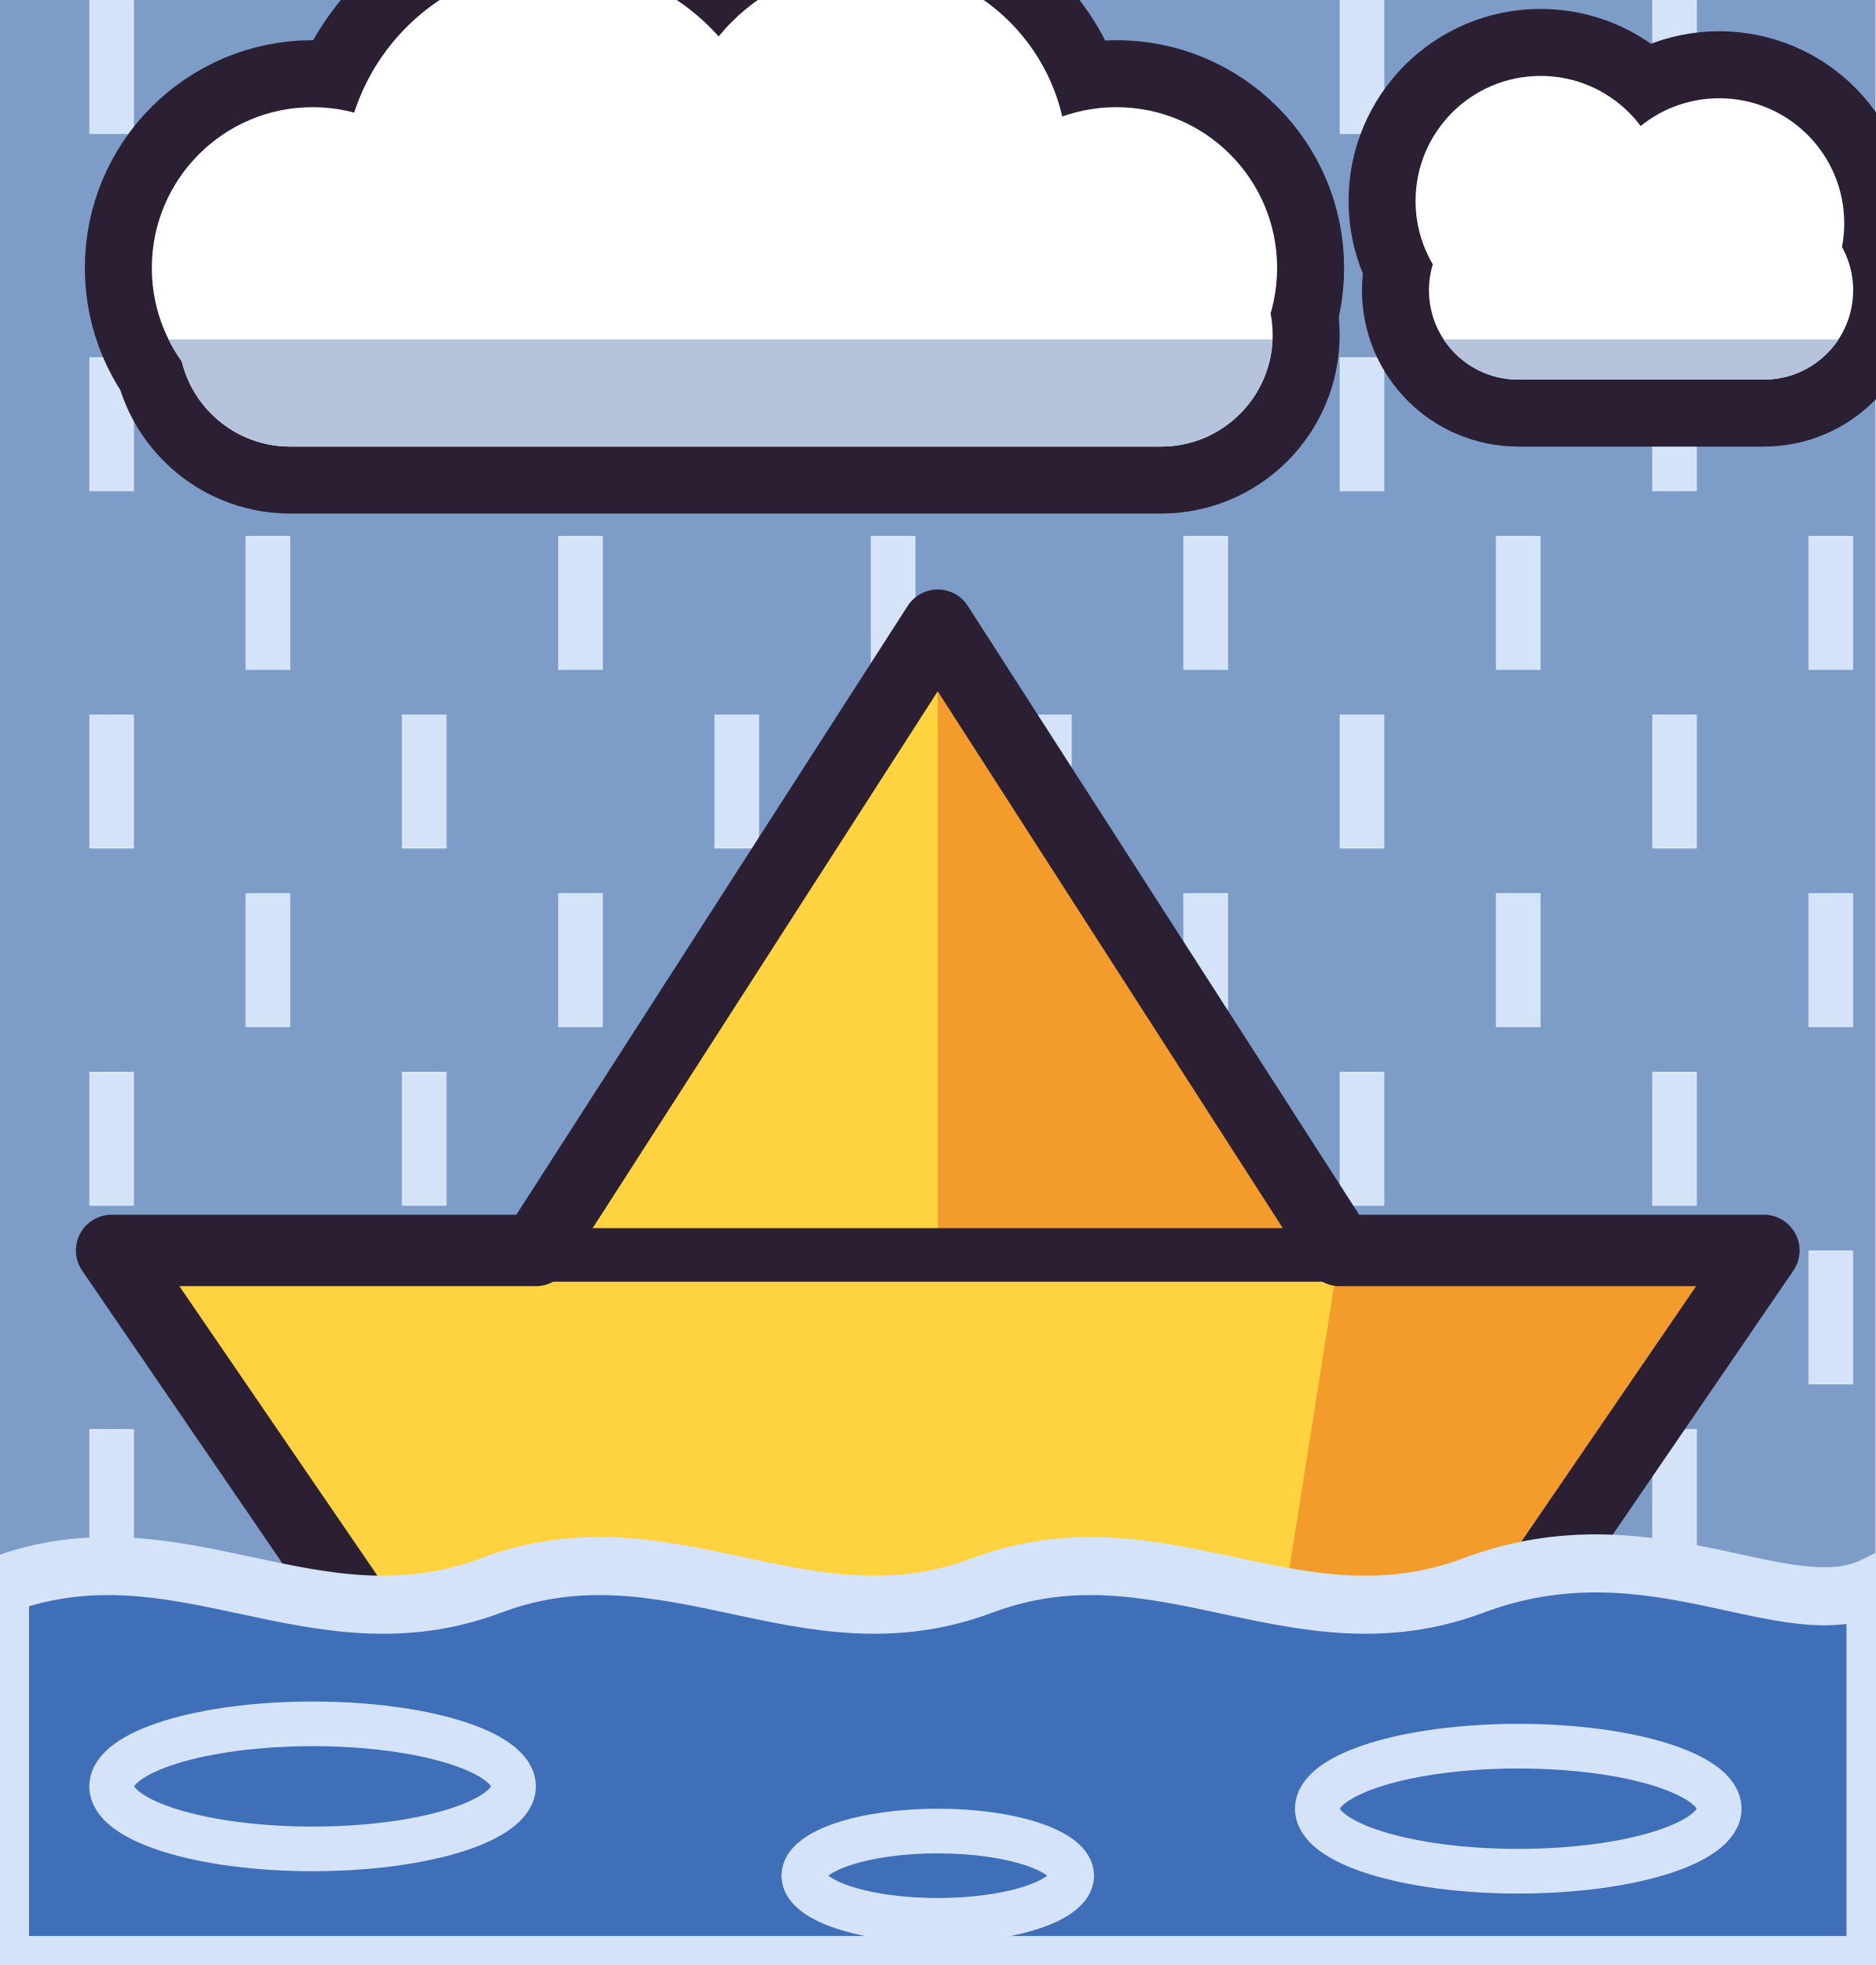
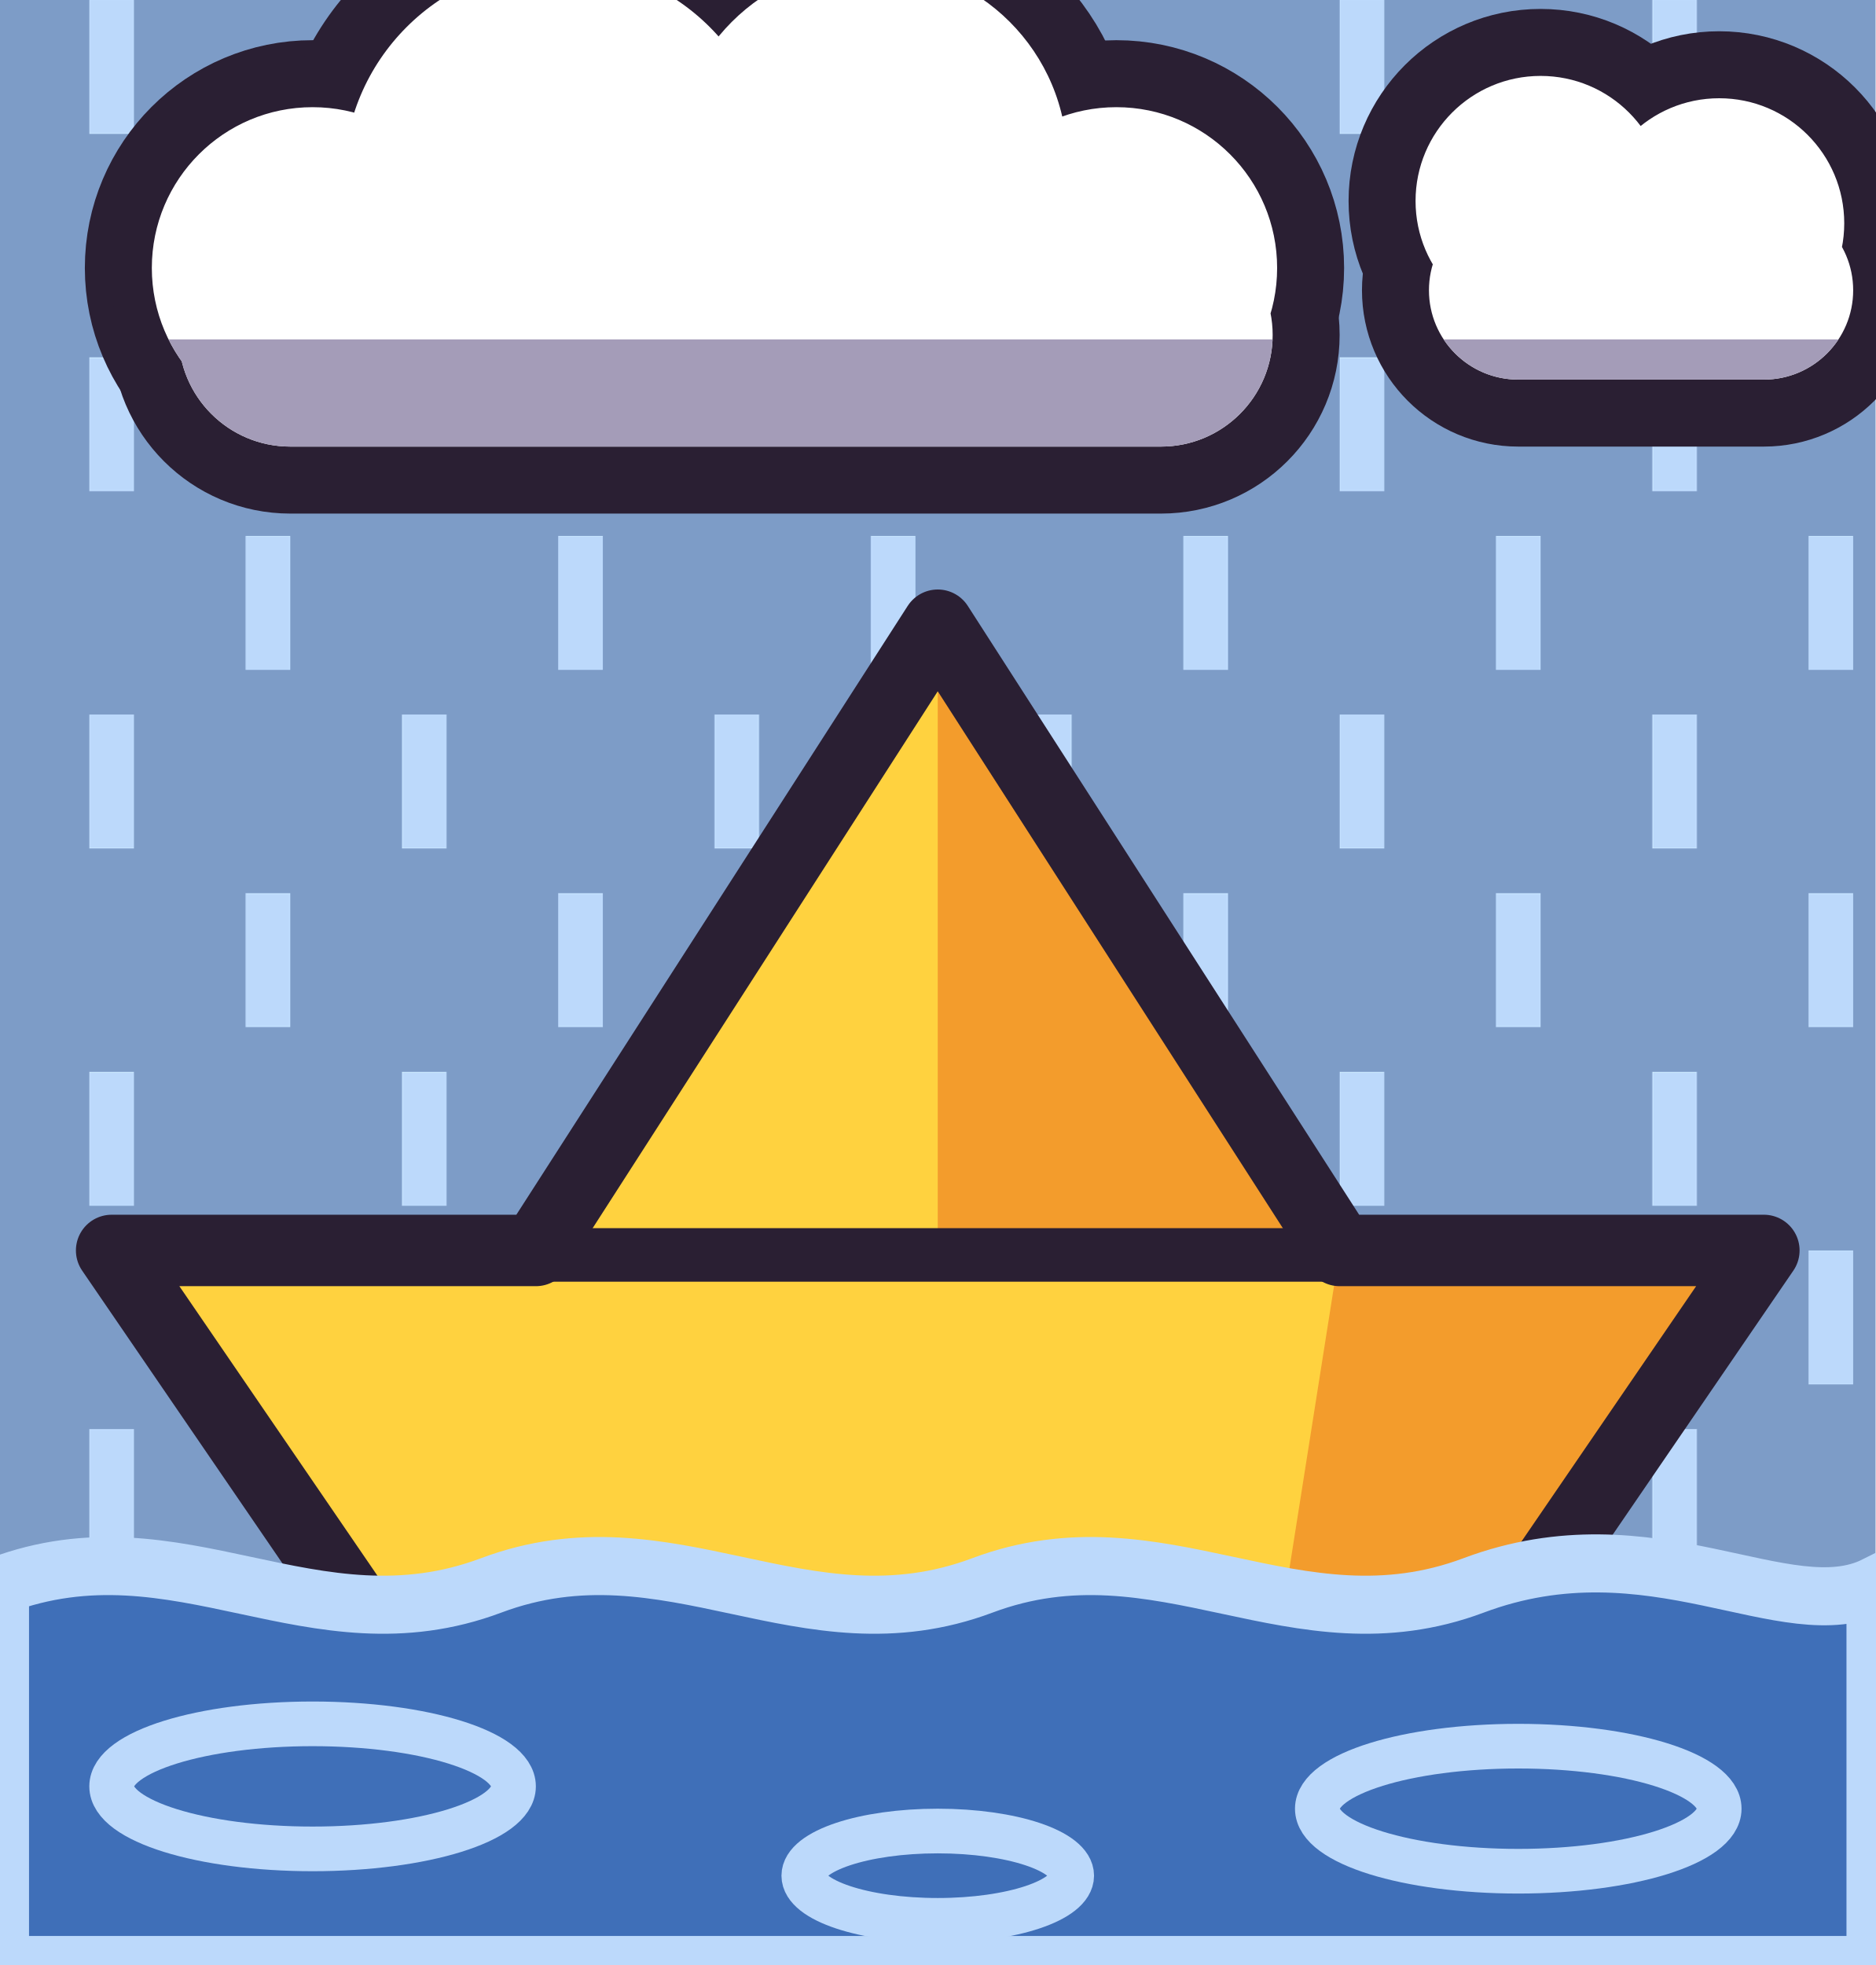
<svg xmlns="http://www.w3.org/2000/svg" viewBox="0 0 42 44" width="42" height="44">
  <defs>
    <pattern id="rain" x="1" y="0" width="7" height="8" patternUnits="userSpaceOnUse">
-       <rect x="1" y="0" width="1" height="3" fill="#d4e3f7" />
-       <rect x="4.5" y="4" width="1" height="3" fill="#d4e3f7" />
+       <rect x="1" y="0" width="1" height="3" fill="#bcd9fb" />
+       <rect x="4.5" y="4" width="1" height="3" fill="#bcd9fb" />
    </pattern>
    <g id="cloud">
      <circle cx="7" cy="6" r="3.6" />
      <circle cx="12.5" cy="4" r="4.8" />
      <circle cx="19.5" cy="3.6" r="4.4" />
      <circle cx="25" cy="6" r="3.6" />
      <circle cx="34.5" cy="4.5" r="2.8" />
      <circle cx="38.5" cy="5" r="2.8" />
      <rect x="4" y="5" width="24.5" height="5" rx="2.5" />
      <rect x="32" y="4.5" width="9.5" height="4" rx="2" />
    </g>
    <clipPath id="cloudClip">
      <circle cx="7" cy="6" r="3.6" />
      <circle cx="12.5" cy="4" r="4.8" />
      <circle cx="19.5" cy="3.6" r="4.4" />
      <circle cx="25" cy="6" r="3.6" />
      <circle cx="34.5" cy="4.5" r="2.8" />
      <circle cx="38.5" cy="5" r="2.8" />
      <rect x="4" y="5" width="24.5" height="5" rx="2.5" />
      <rect x="32" y="4.5" width="9.5" height="4" rx="2" />
    </clipPath>
    <path id="boat" d="M2.5,28 L12,28 L21,14 L30,28 L39.5,28 L33,37.5 L9,37.5 Z" />
    <clipPath id="boatClip">
      <use href="#boat" />
    </clipPath>
  </defs>
  <rect width="42" height="44" fill="#7d9cc7" />
  <rect width="42" height="36" fill="url(#rain)" />
  <use href="#cloud" fill="#2a1f33" stroke="#2a1f33" stroke-width="3" />
  <g clip-path="url(#cloudClip)">
    <rect width="42" height="44" fill="#ffffff" />
-     <rect y="7.6" width="42" height="4" fill="#b5c4dc" />
+     <rect y="7.6" width="42" height="4" fill="#a49cb8" />
  </g>
  <g clip-path="url(#boatClip)">
    <rect width="42" height="44" fill="#ffd23f" />
    <path d="M21,14 L30,28 L21,28 Z" fill="#f39c2c" />
    <path d="M30,28 L39.5,28 L33,37.5 L28.5,37.5 Z" fill="#f39c2c" />
    <rect y="27.5" width="42" height="1.2" fill="#2a1f33" />
  </g>
  <use href="#boat" fill="none" stroke="#2a1f33" stroke-width="1.6" stroke-linejoin="round" />
-   <path d="M0,35.5 C4,34 7,37 11,35.5 C15,34 18,37 22,35.5 C26,34 29,37 33,35.5 C37,34 40,36.5 42,35.5 L42,44 L0,44 Z" fill="#3f6fb8" stroke="#d4e3f7" stroke-width="1.3" />
-   <g fill="none" stroke="#d4e3f7" stroke-width="1">
+   <path d="M0,35.5 C4,34 7,37 11,35.5 C15,34 18,37 22,35.5 C26,34 29,37 33,35.5 C37,34 40,36.5 42,35.5 L42,44 L0,44 Z" fill="#3f6fb8" stroke="#bcd9fb" stroke-width="1.3" />
+   <g fill="none" stroke="#bcd9fb" stroke-width="1">
    <ellipse cx="7" cy="40" rx="4.5" ry="1.4" />
    <ellipse cx="34" cy="40.5" rx="4.5" ry="1.4" />
    <ellipse cx="21" cy="42" rx="3" ry="1" />
  </g>
</svg>
